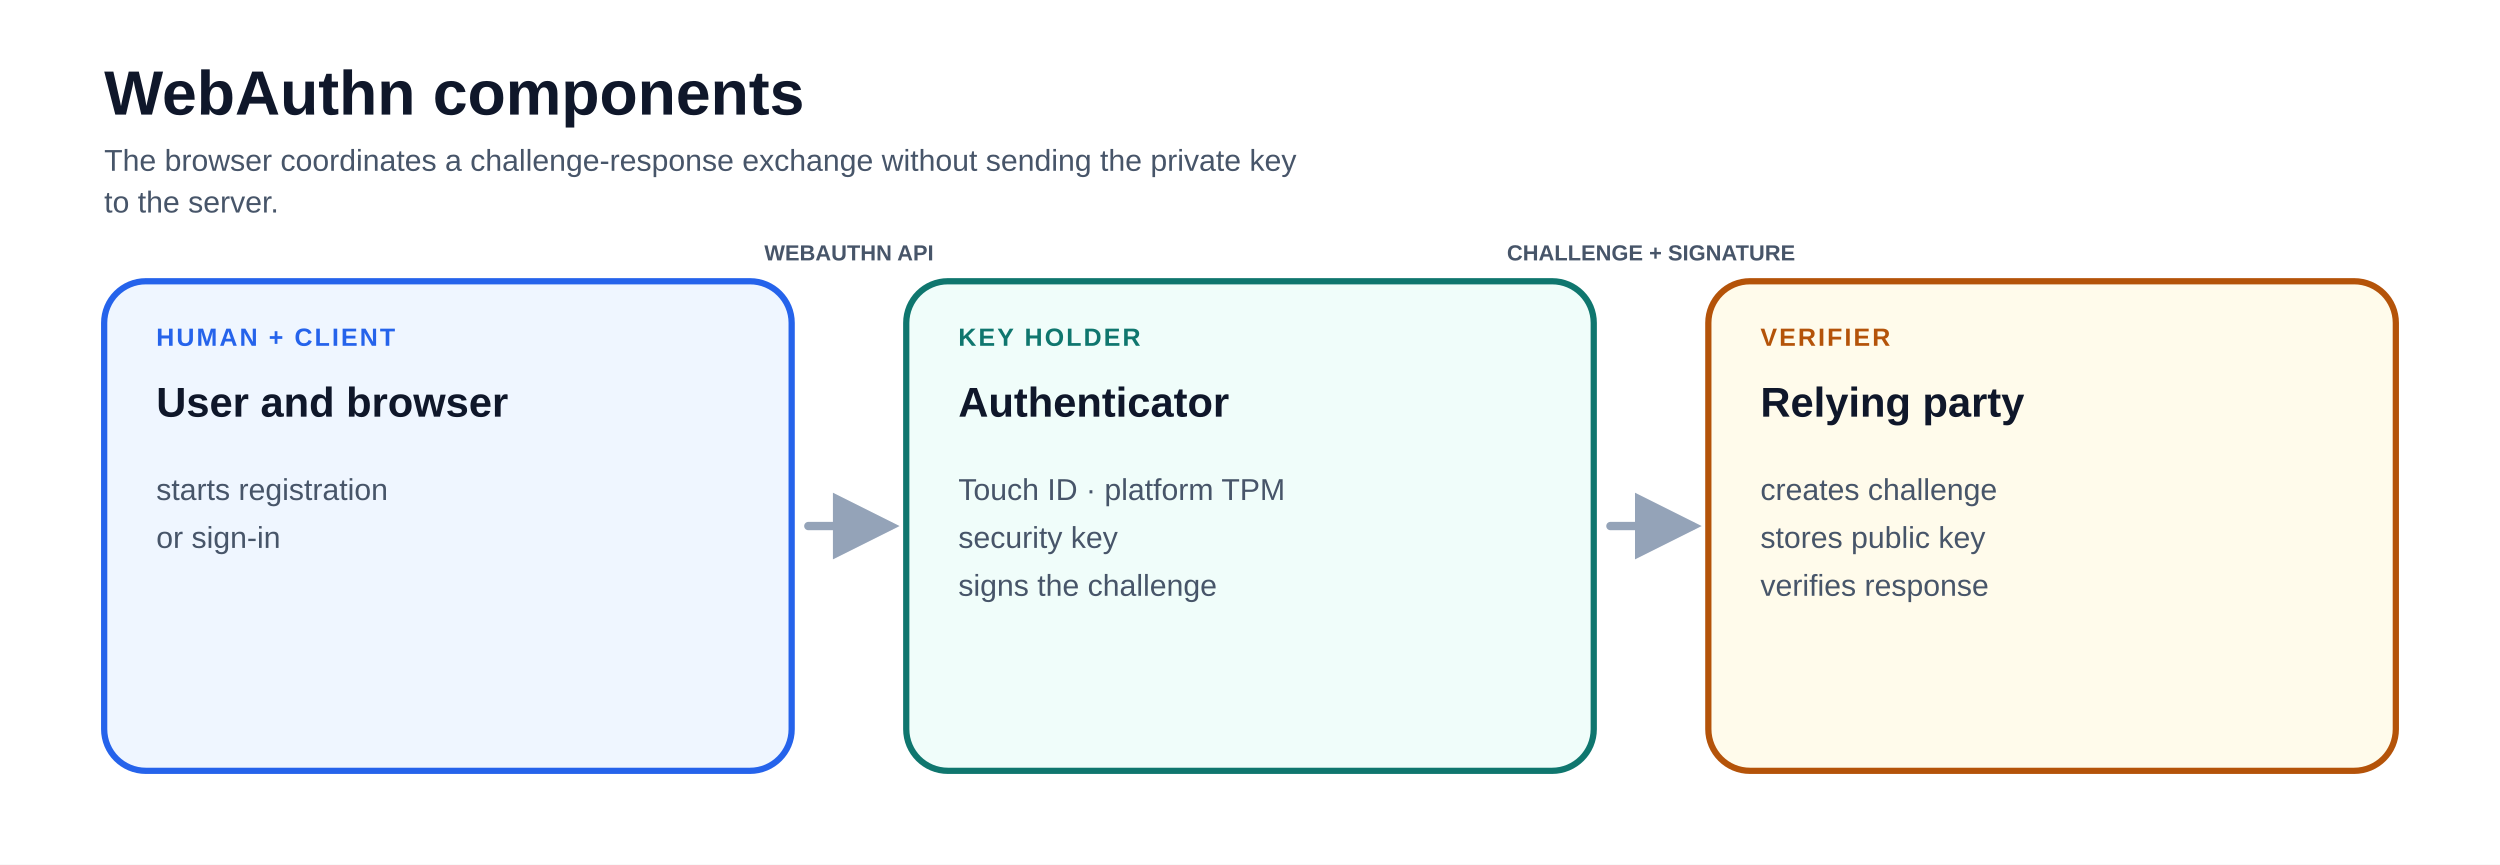
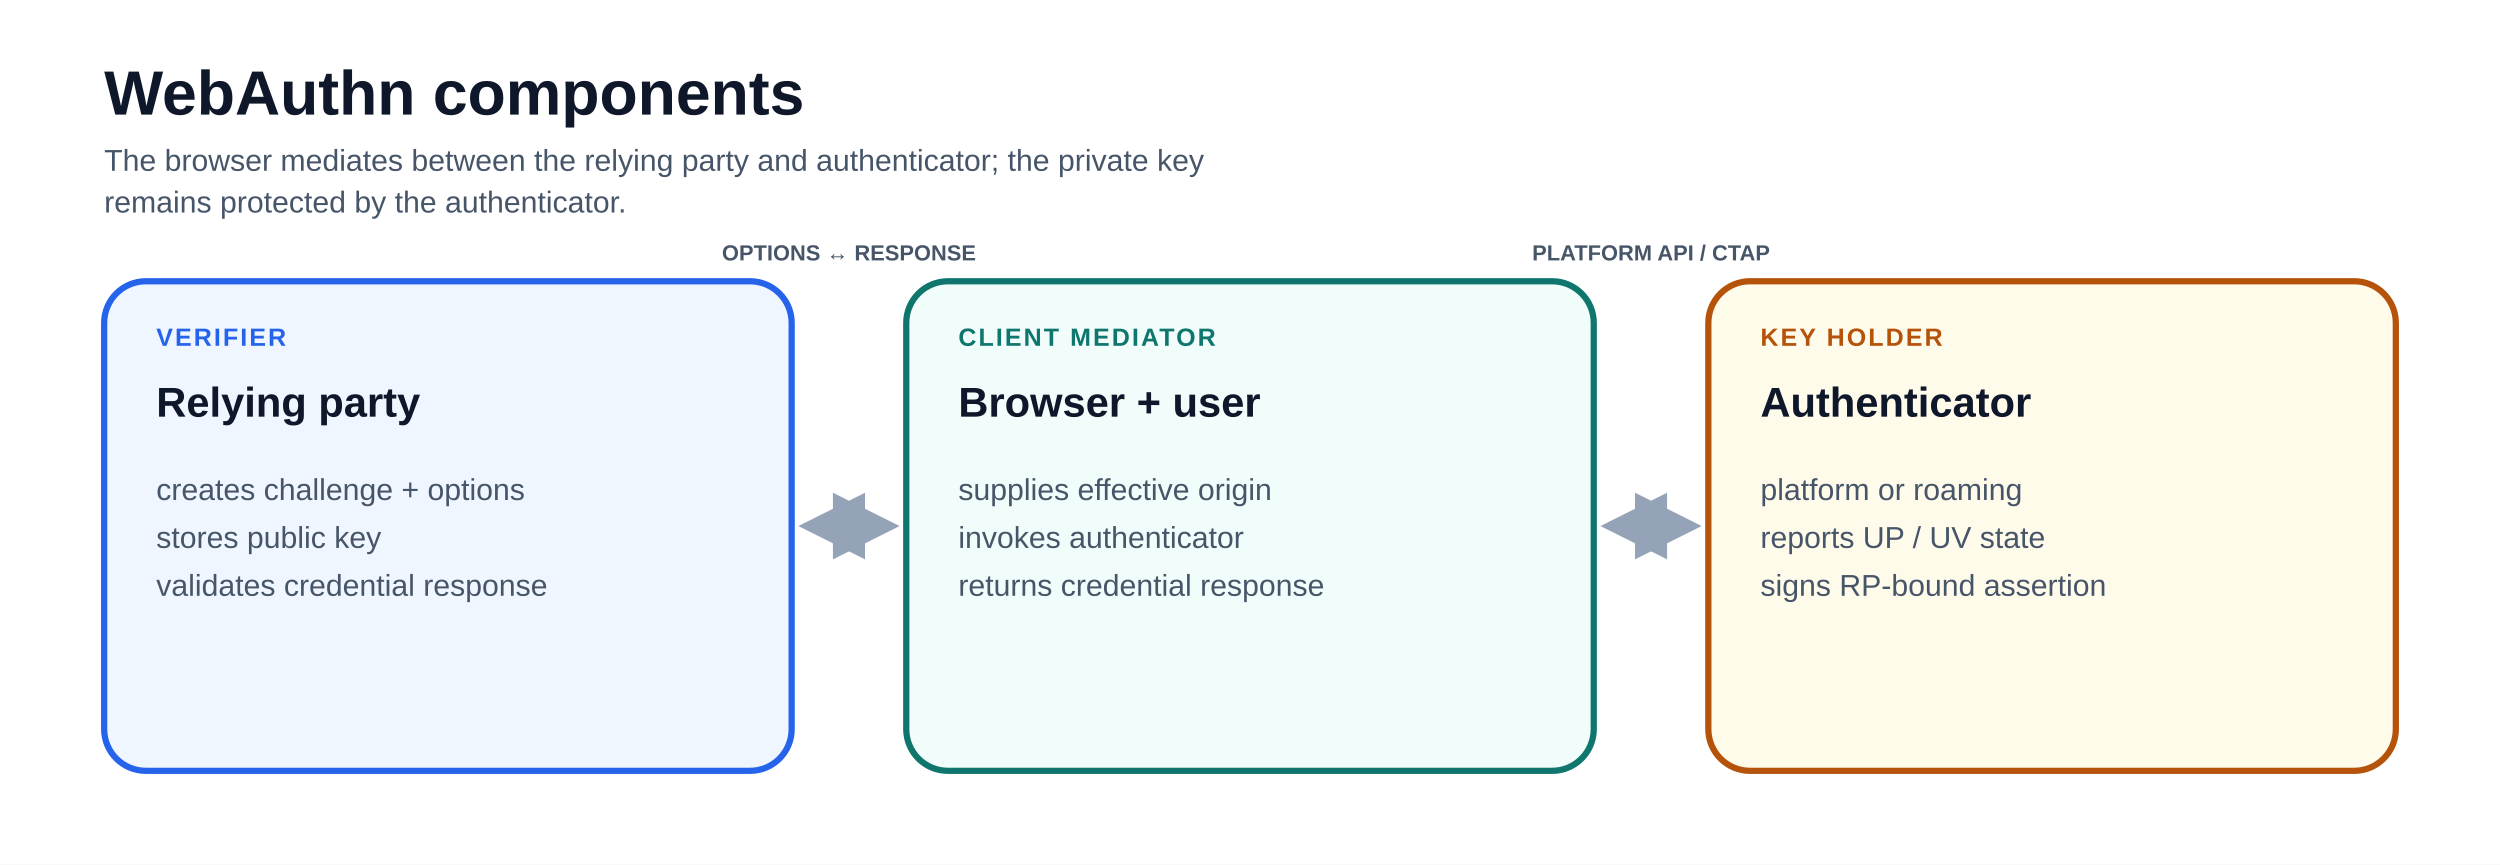
<svg xmlns="http://www.w3.org/2000/svg" viewBox="0 0 1200 415" font-family="-apple-system, BlinkMacSystemFont, 'Segoe UI', Arial, sans-serif" role="img" aria-labelledby="title description">
  <rect width="1200" height="415" fill="#ffffff" />
  <defs>
    <marker id="arrow" viewBox="0 0 10 10" refX="8.5" refY="5" markerWidth="8" markerHeight="8" orient="auto">
      <path d="M0 0 L10 5 L0 10Z" fill="#94a3b8" />
    </marker>
    <marker id="arrow-reverse" viewBox="0 0 10 10" refX="1.5" refY="5" markerWidth="8" markerHeight="8" orient="auto">
      <path d="M10 0 L0 5 L10 10Z" fill="#94a3b8" />
    </marker>
    <marker id="arrow-blue" viewBox="0 0 10 10" refX="8.5" refY="5" markerWidth="8" markerHeight="8" orient="auto">
      <path d="M0 0 L10 5 L0 10Z" fill="#2563eb" />
    </marker>
    <marker id="arrow-teal" viewBox="0 0 10 10" refX="8.5" refY="5" markerWidth="8" markerHeight="8" orient="auto">
      <path d="M0 0 L10 5 L0 10Z" fill="#0f766e" />
    </marker>
    <marker id="arrow-amber" viewBox="0 0 10 10" refX="8.5" refY="5" markerWidth="8" markerHeight="8" orient="auto">
      <path d="M0 0 L10 5 L0 10Z" fill="#b45309" />
    </marker>
    <marker id="arrow-violet" viewBox="0 0 10 10" refX="8.5" refY="5" markerWidth="8" markerHeight="8" orient="auto">
      <path d="M0 0 L10 5 L0 10Z" fill="#7c3aed" />
    </marker>
    <marker id="arrow-red" viewBox="0 0 10 10" refX="8.5" refY="5" markerWidth="8" markerHeight="8" orient="auto">
      <path d="M0 0 L10 5 L0 10Z" fill="#b91c1c" />
    </marker>
  </defs>
  <text x="50" y="55" font-size="30" font-weight="850" fill="#0f172a">WebAuthn components</text>
-   <text x="50" y="82" font-size="14.5" fill="#475569">The browser coordinates a challenge-response exchange without sending the private key</text>
-   <text x="50" y="102" font-size="14.5" fill="#475569">to the server.</text>
+   <text x="50" y="82" font-size="14.5" fill="#475569">The browser mediates between the relying party and authenticator; the private key</text>
+   <text x="50" y="102" font-size="14.5" fill="#475569">remains protected by the authenticator.</text>
  <g>
    <rect x="50" y="135" width="330" height="235" rx="20" fill="#eff6ff" stroke="#2563eb" stroke-width="3" />
-     <text x="75" y="166" font-size="12" font-weight="900" letter-spacing="1" fill="#2563eb">HUMAN + CLIENT</text>
-     <text x="75" y="200" text-anchor="start" font-size="20" font-weight="800" fill="#0f172a">User and browser</text>
-     <text x="75" y="240" text-anchor="start" font-size="14.5" font-weight="500" fill="#475569">starts registration</text>
-     <text x="75" y="263" text-anchor="start" font-size="14.5" font-weight="500" fill="#475569">or sign-in</text>
+     <text x="75" y="166" font-size="12" font-weight="900" letter-spacing="1" fill="#2563eb">VERIFIER</text>
+     <text x="75" y="200" text-anchor="start" font-size="20" font-weight="800" fill="#0f172a">Relying party</text>
+     <text x="75" y="240" text-anchor="start" font-size="14.5" font-weight="500" fill="#475569">creates challenge + options</text>
+     <text x="75" y="263" text-anchor="start" font-size="14.5" font-weight="500" fill="#475569">stores public key</text>
+     <text x="75" y="286" text-anchor="start" font-size="14.5" font-weight="500" fill="#475569">validates credential response</text>
  </g>
  <g>
    <rect x="435" y="135" width="330" height="235" rx="20" fill="#f0fdfa" stroke="#0f766e" stroke-width="3" />
-     <text x="460" y="166" font-size="12" font-weight="900" letter-spacing="1" fill="#0f766e">KEY HOLDER</text>
-     <text x="460" y="200" text-anchor="start" font-size="20" font-weight="800" fill="#0f172a">Authenticator</text>
-     <text x="460" y="240" text-anchor="start" font-size="14.5" font-weight="500" fill="#475569">Touch ID · platform TPM</text>
-     <text x="460" y="263" text-anchor="start" font-size="14.5" font-weight="500" fill="#475569">security key</text>
-     <text x="460" y="286" text-anchor="start" font-size="14.5" font-weight="500" fill="#475569">signs the challenge</text>
+     <text x="460" y="166" font-size="12" font-weight="900" letter-spacing="1" fill="#0f766e">CLIENT MEDIATOR</text>
+     <text x="460" y="200" text-anchor="start" font-size="20" font-weight="800" fill="#0f172a">Browser + user</text>
+     <text x="460" y="240" text-anchor="start" font-size="14.5" font-weight="500" fill="#475569">supplies effective origin</text>
+     <text x="460" y="263" text-anchor="start" font-size="14.5" font-weight="500" fill="#475569">invokes authenticator</text>
+     <text x="460" y="286" text-anchor="start" font-size="14.5" font-weight="500" fill="#475569">returns credential response</text>
  </g>
  <g>
    <rect x="820" y="135" width="330" height="235" rx="20" fill="#fffbeb" stroke="#b45309" stroke-width="3" />
-     <text x="845" y="166" font-size="12" font-weight="900" letter-spacing="1" fill="#b45309">VERIFIER</text>
-     <text x="845" y="200" text-anchor="start" font-size="20" font-weight="800" fill="#0f172a">Relying party</text>
-     <text x="845" y="240" text-anchor="start" font-size="14.5" font-weight="500" fill="#475569">creates challenge</text>
-     <text x="845" y="263" text-anchor="start" font-size="14.5" font-weight="500" fill="#475569">stores public key</text>
-     <text x="845" y="286" text-anchor="start" font-size="14.5" font-weight="500" fill="#475569">verifies response</text>
+     <text x="845" y="166" font-size="12" font-weight="900" letter-spacing="1" fill="#b45309">KEY HOLDER</text>
+     <text x="845" y="200" text-anchor="start" font-size="20" font-weight="800" fill="#0f172a">Authenticator</text>
+     <text x="845" y="240" text-anchor="start" font-size="14.5" font-weight="500" fill="#475569">platform or roaming</text>
+     <text x="845" y="263" text-anchor="start" font-size="14.5" font-weight="500" fill="#475569">reports UP / UV state</text>
+     <text x="845" y="286" text-anchor="start" font-size="14.5" font-weight="500" fill="#475569">signs RP-bound assertion</text>
  </g>
-   <path d="M388 252.5 L427 252.5" fill="none" stroke="#94a3b8" stroke-width="4" stroke-linecap="round" marker-end="url(#arrow)" />
-   <text x="407.5" y="125" text-anchor="middle" font-size="10.5" font-weight="800" fill="#475569">WEBAUTHN API</text>
-   <path d="M773 252.5 L812 252.5" fill="none" stroke="#94a3b8" stroke-width="4" stroke-linecap="round" marker-end="url(#arrow)" />
-   <text x="792.5" y="125" text-anchor="middle" font-size="10.5" font-weight="800" fill="#475569">CHALLENGE + SIGNATURE</text>
+   <path d="M388 252.5 L427 252.5" fill="none" stroke="#94a3b8" stroke-width="4" stroke-linecap="round" marker-start="url(#arrow-reverse)" marker-end="url(#arrow)" />
+   <text x="407.5" y="125" text-anchor="middle" font-size="10.5" font-weight="800" fill="#475569">OPTIONS ↔ RESPONSE</text>
+   <path d="M773 252.5 L812 252.5" fill="none" stroke="#94a3b8" stroke-width="4" stroke-linecap="round" marker-start="url(#arrow-reverse)" marker-end="url(#arrow)" />
+   <text x="792.5" y="125" text-anchor="middle" font-size="10.5" font-weight="800" fill="#475569">PLATFORM API / CTAP</text>
</svg>
